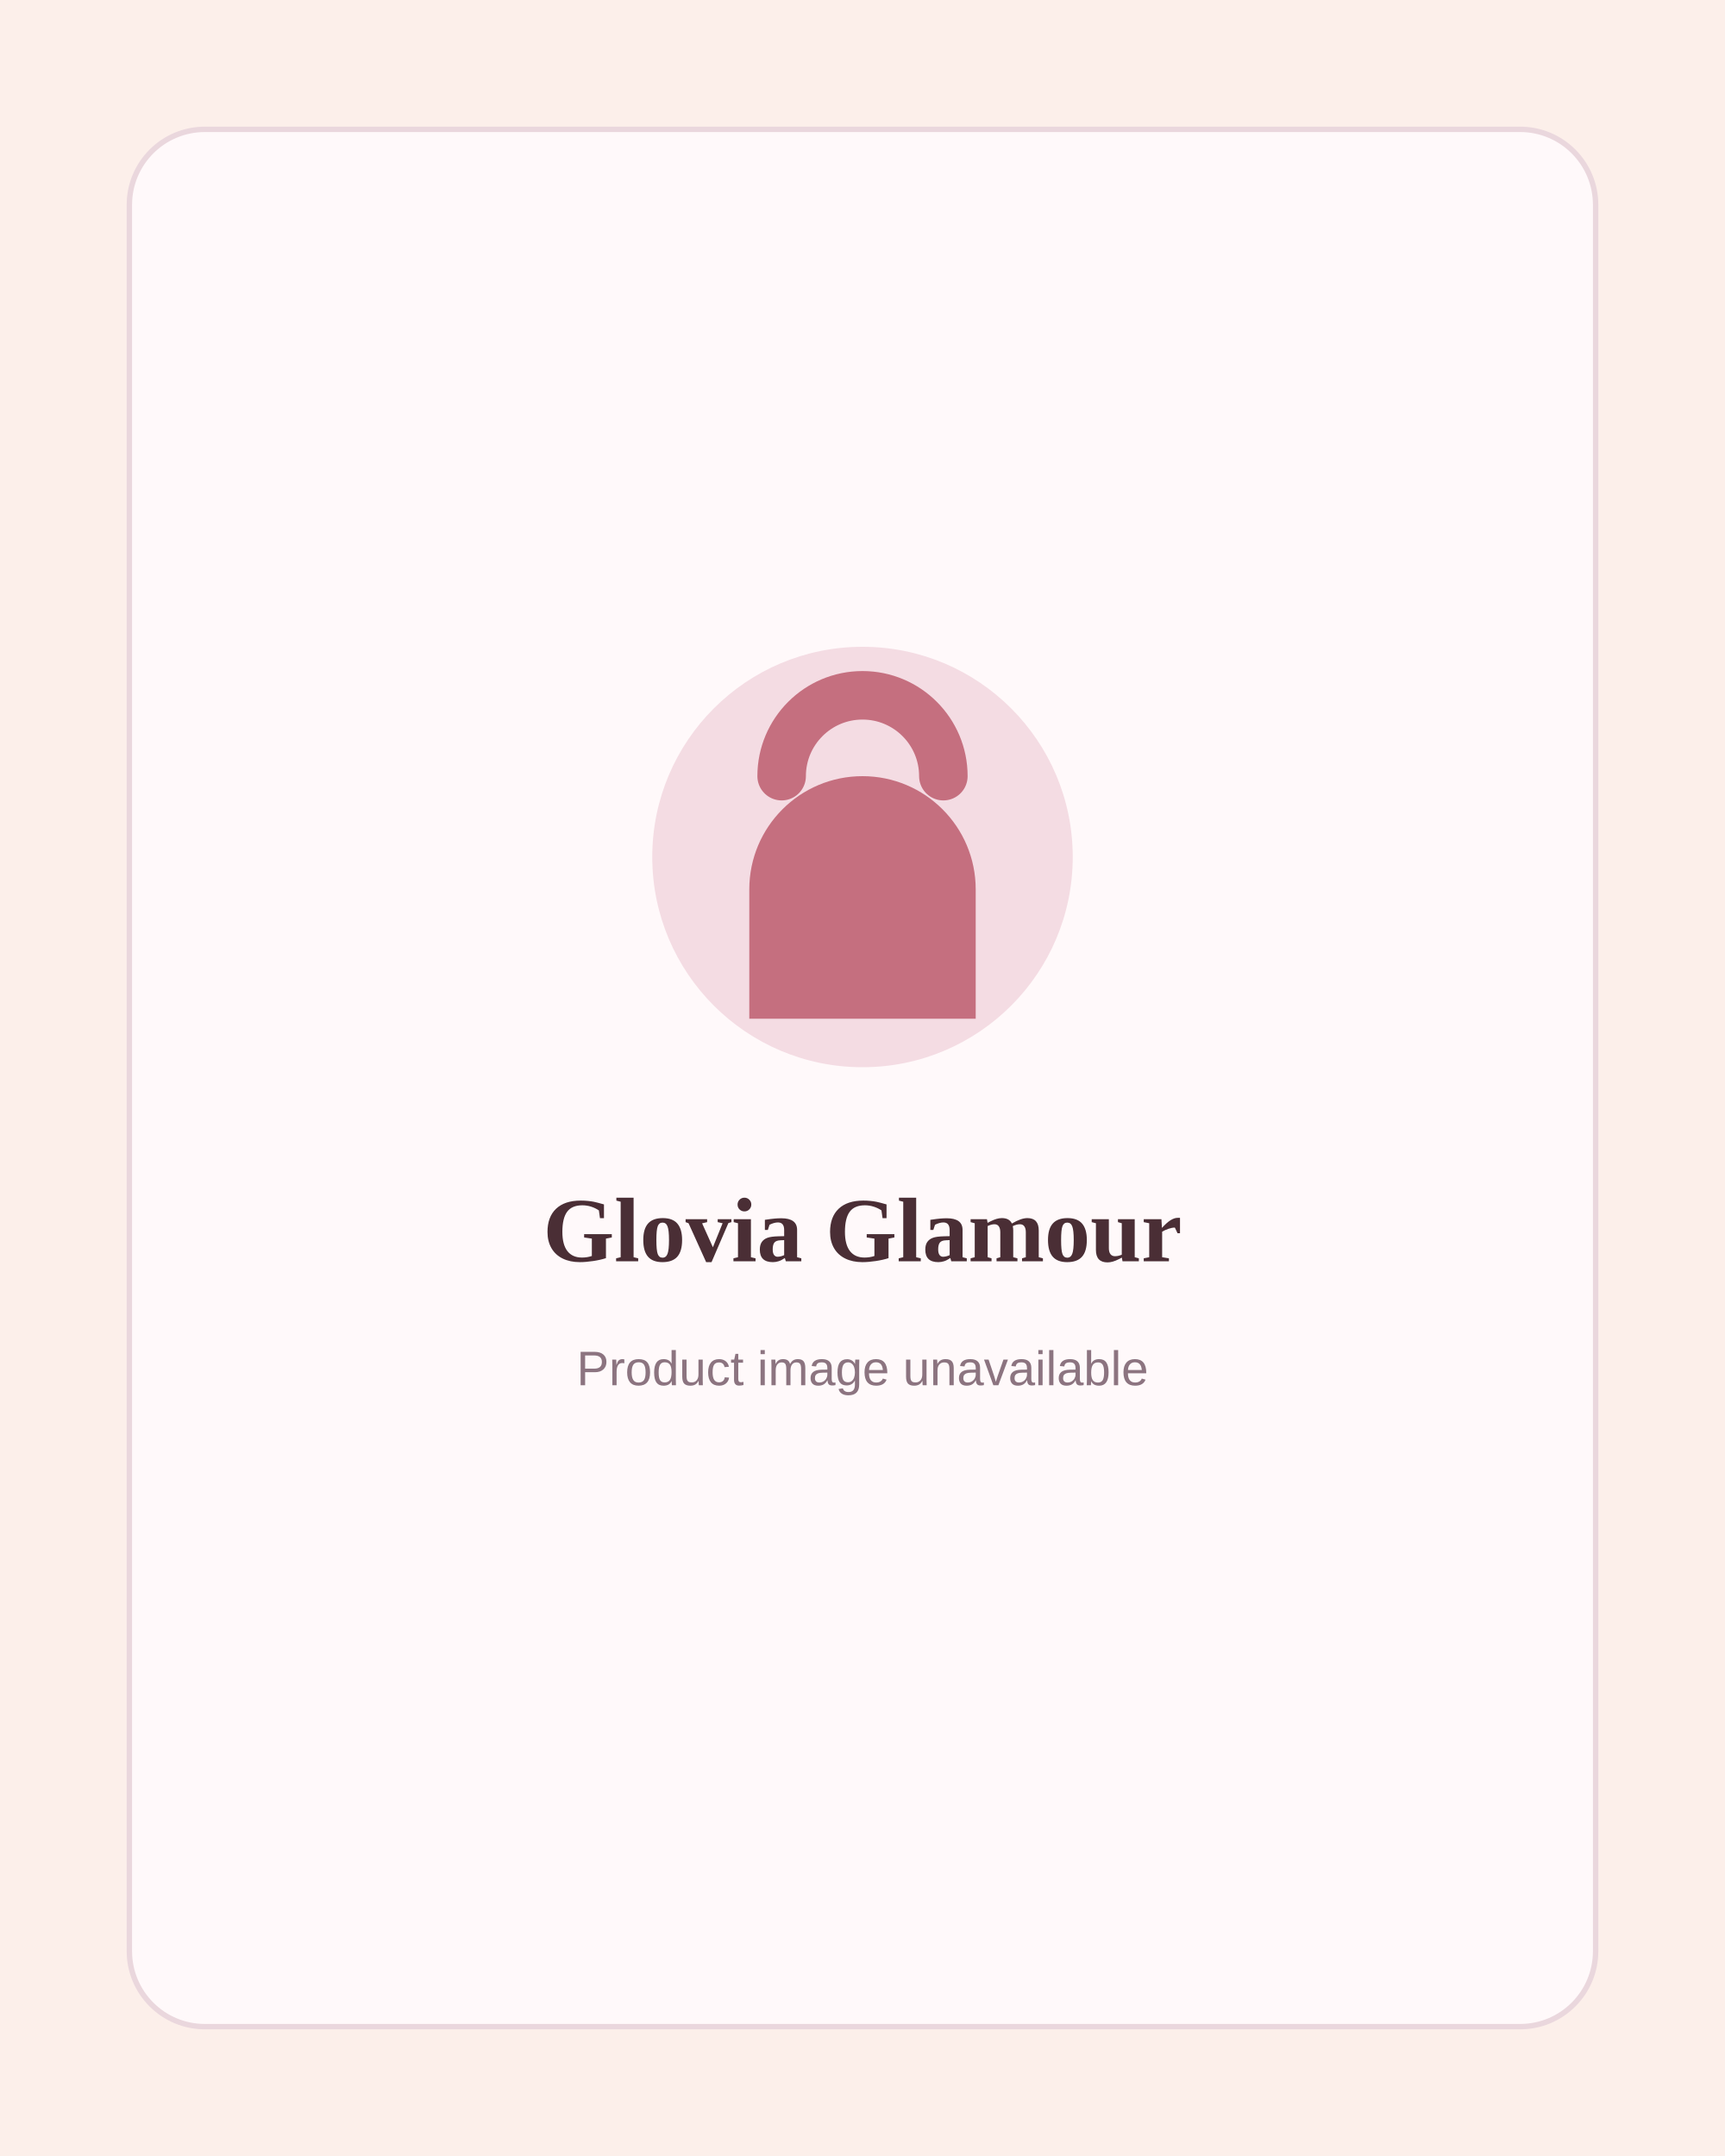
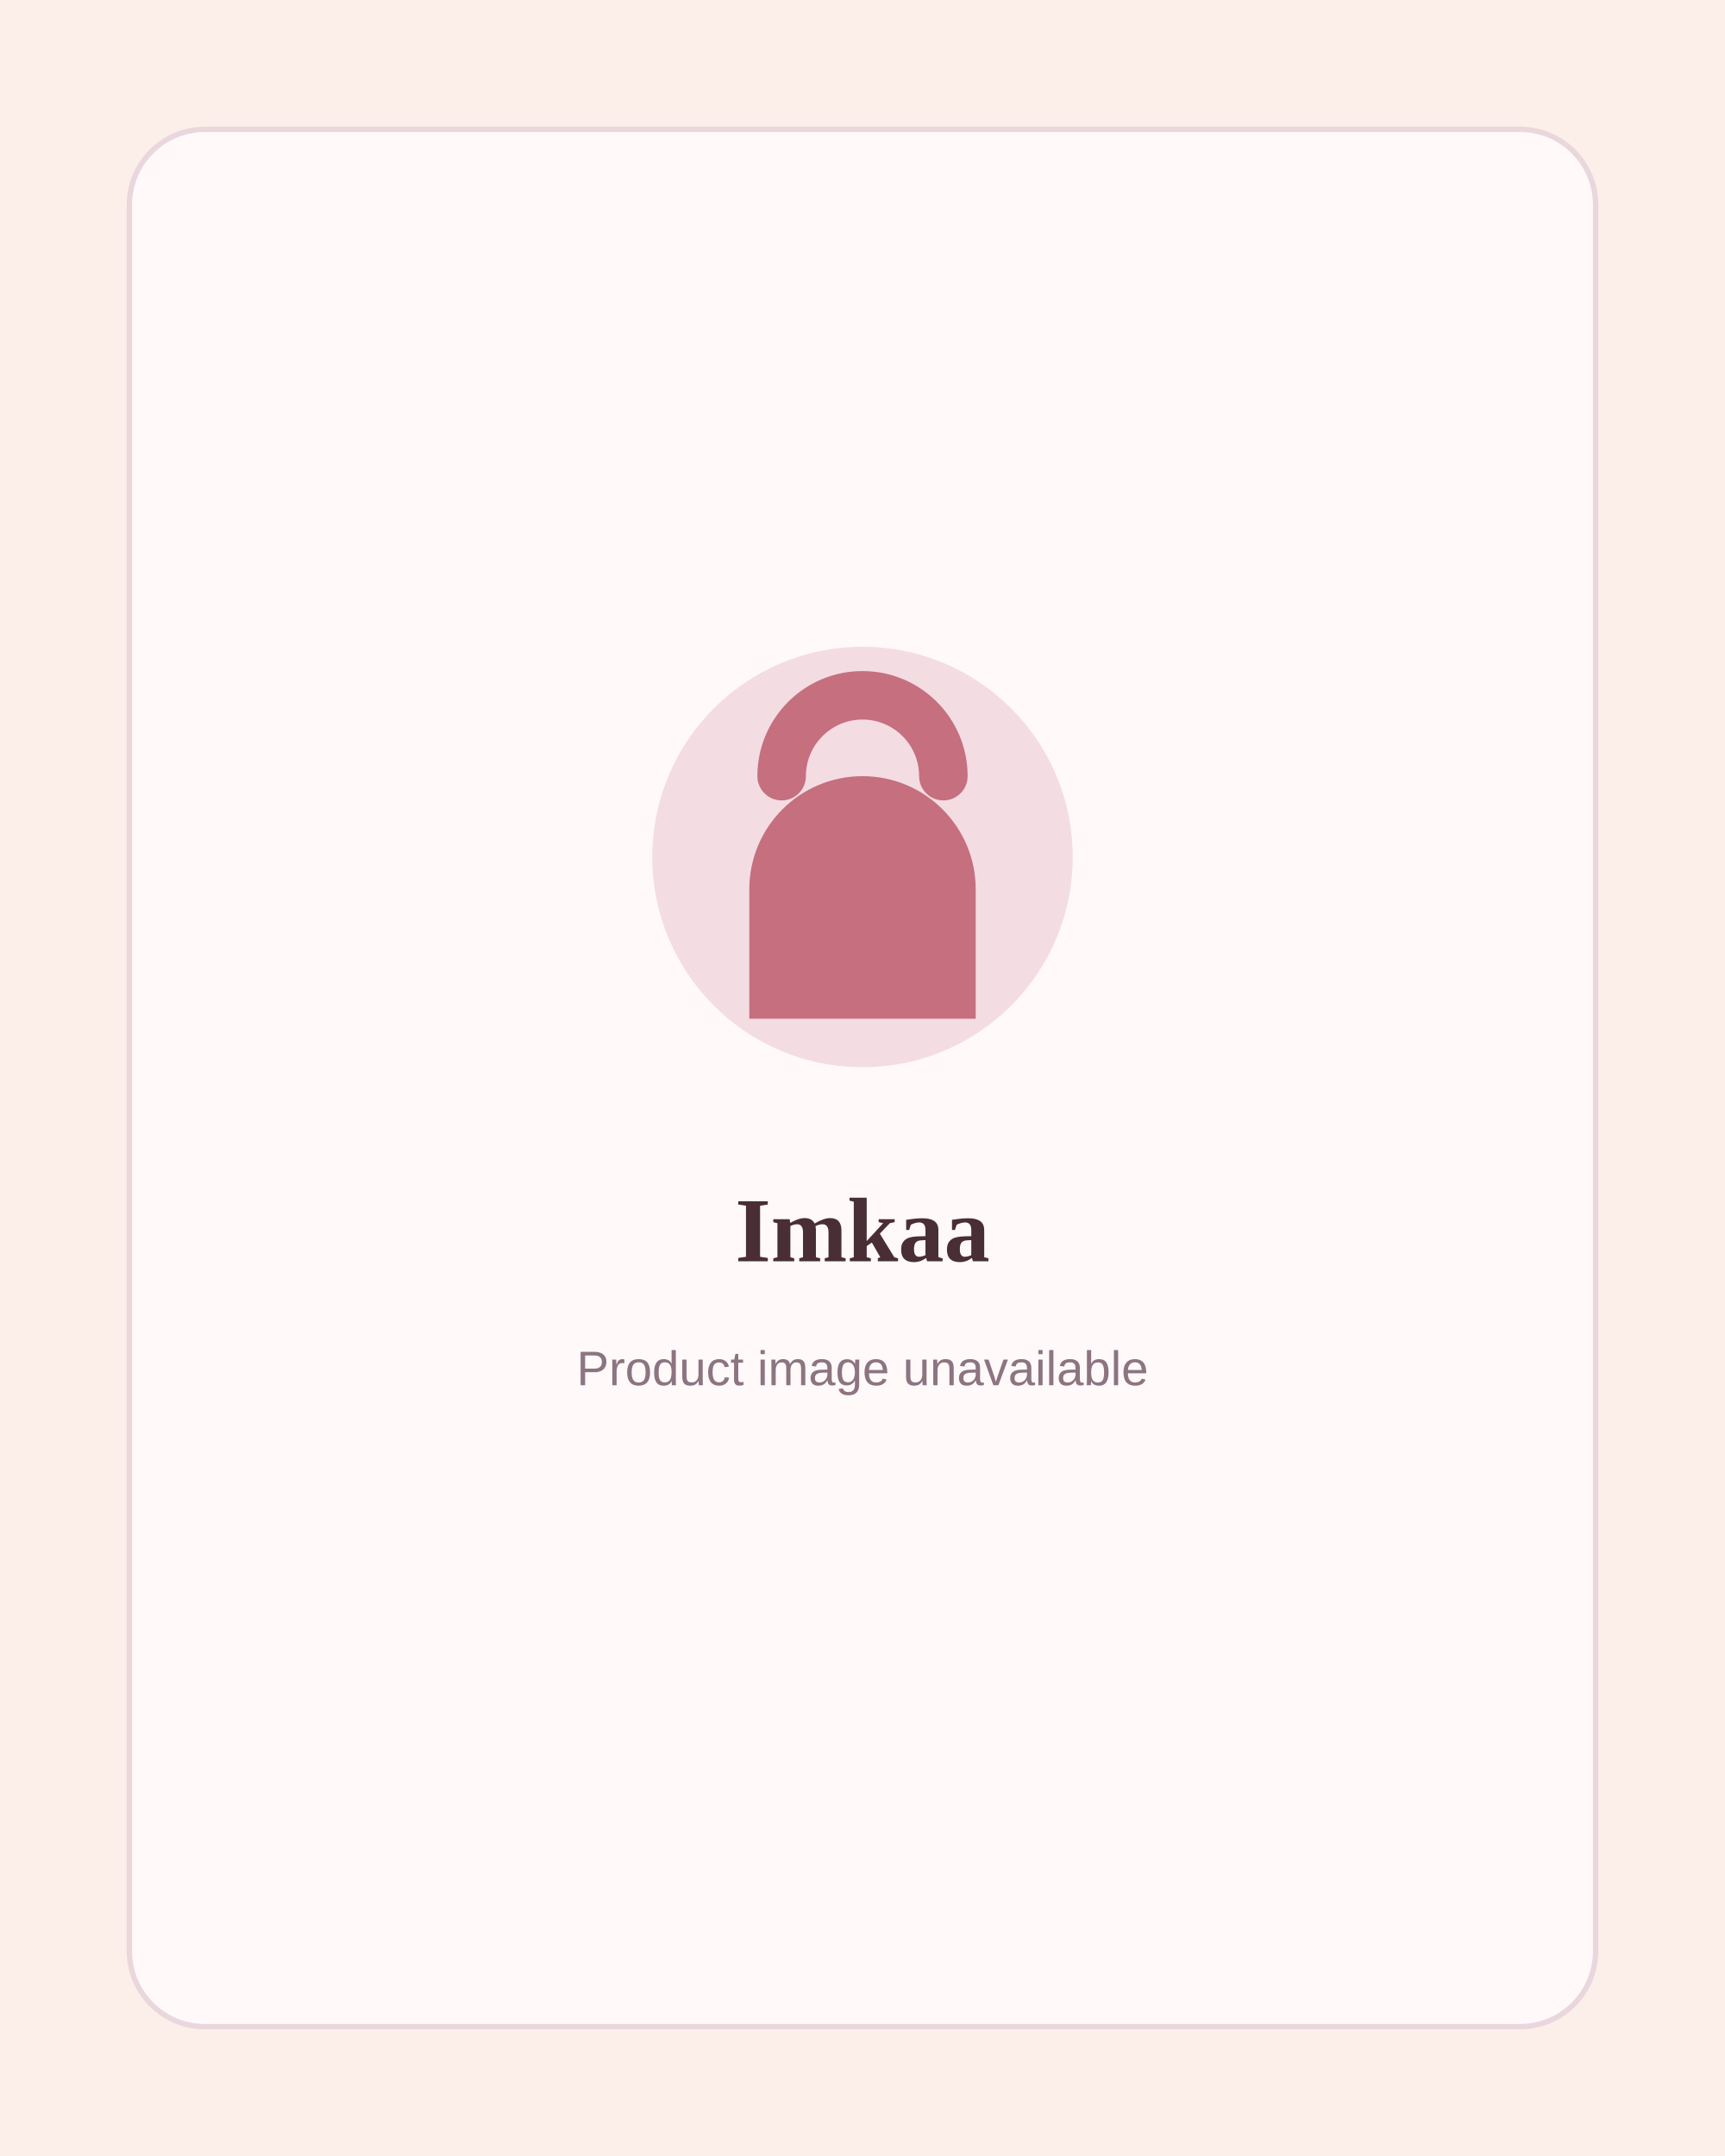
<svg xmlns="http://www.w3.org/2000/svg" width="640" height="800" viewBox="0 0 640 800" fill="none">
  <rect width="640" height="800" fill="#FCEFEA" />
  <rect x="48" y="48" width="544" height="704" rx="28" fill="#FFF9FA" stroke="#EAD7DD" stroke-width="2" />
  <circle cx="320" cy="318" r="78" fill="#F4DCE3" />
  <path d="M278 330C278 306.804 296.804 288 320 288C343.196 288 362 306.804 362 330V378H278V330Z" fill="#C56F7F" />
  <path d="M290 288C290 271.431 303.431 258 320 258C336.569 258 350 271.431 350 288" stroke="#C56F7F" stroke-width="18" stroke-linecap="round" />
-   <text x="320" y="468" text-anchor="middle" font-family="Georgia, 'Times New Roman', serif" font-size="34" font-weight="700" fill="#4A2E35">Glovia Glamour</text>
+   <text x="320" y="468" text-anchor="middle" font-family="Georgia, 'Times New Roman', serif" font-size="34" font-weight="700" fill="#4A2E35">Imkaa</text>
  <text x="320" y="514" text-anchor="middle" font-family="Arial, sans-serif" font-size="18" fill="#8C7480">Product image unavailable</text>
</svg>
